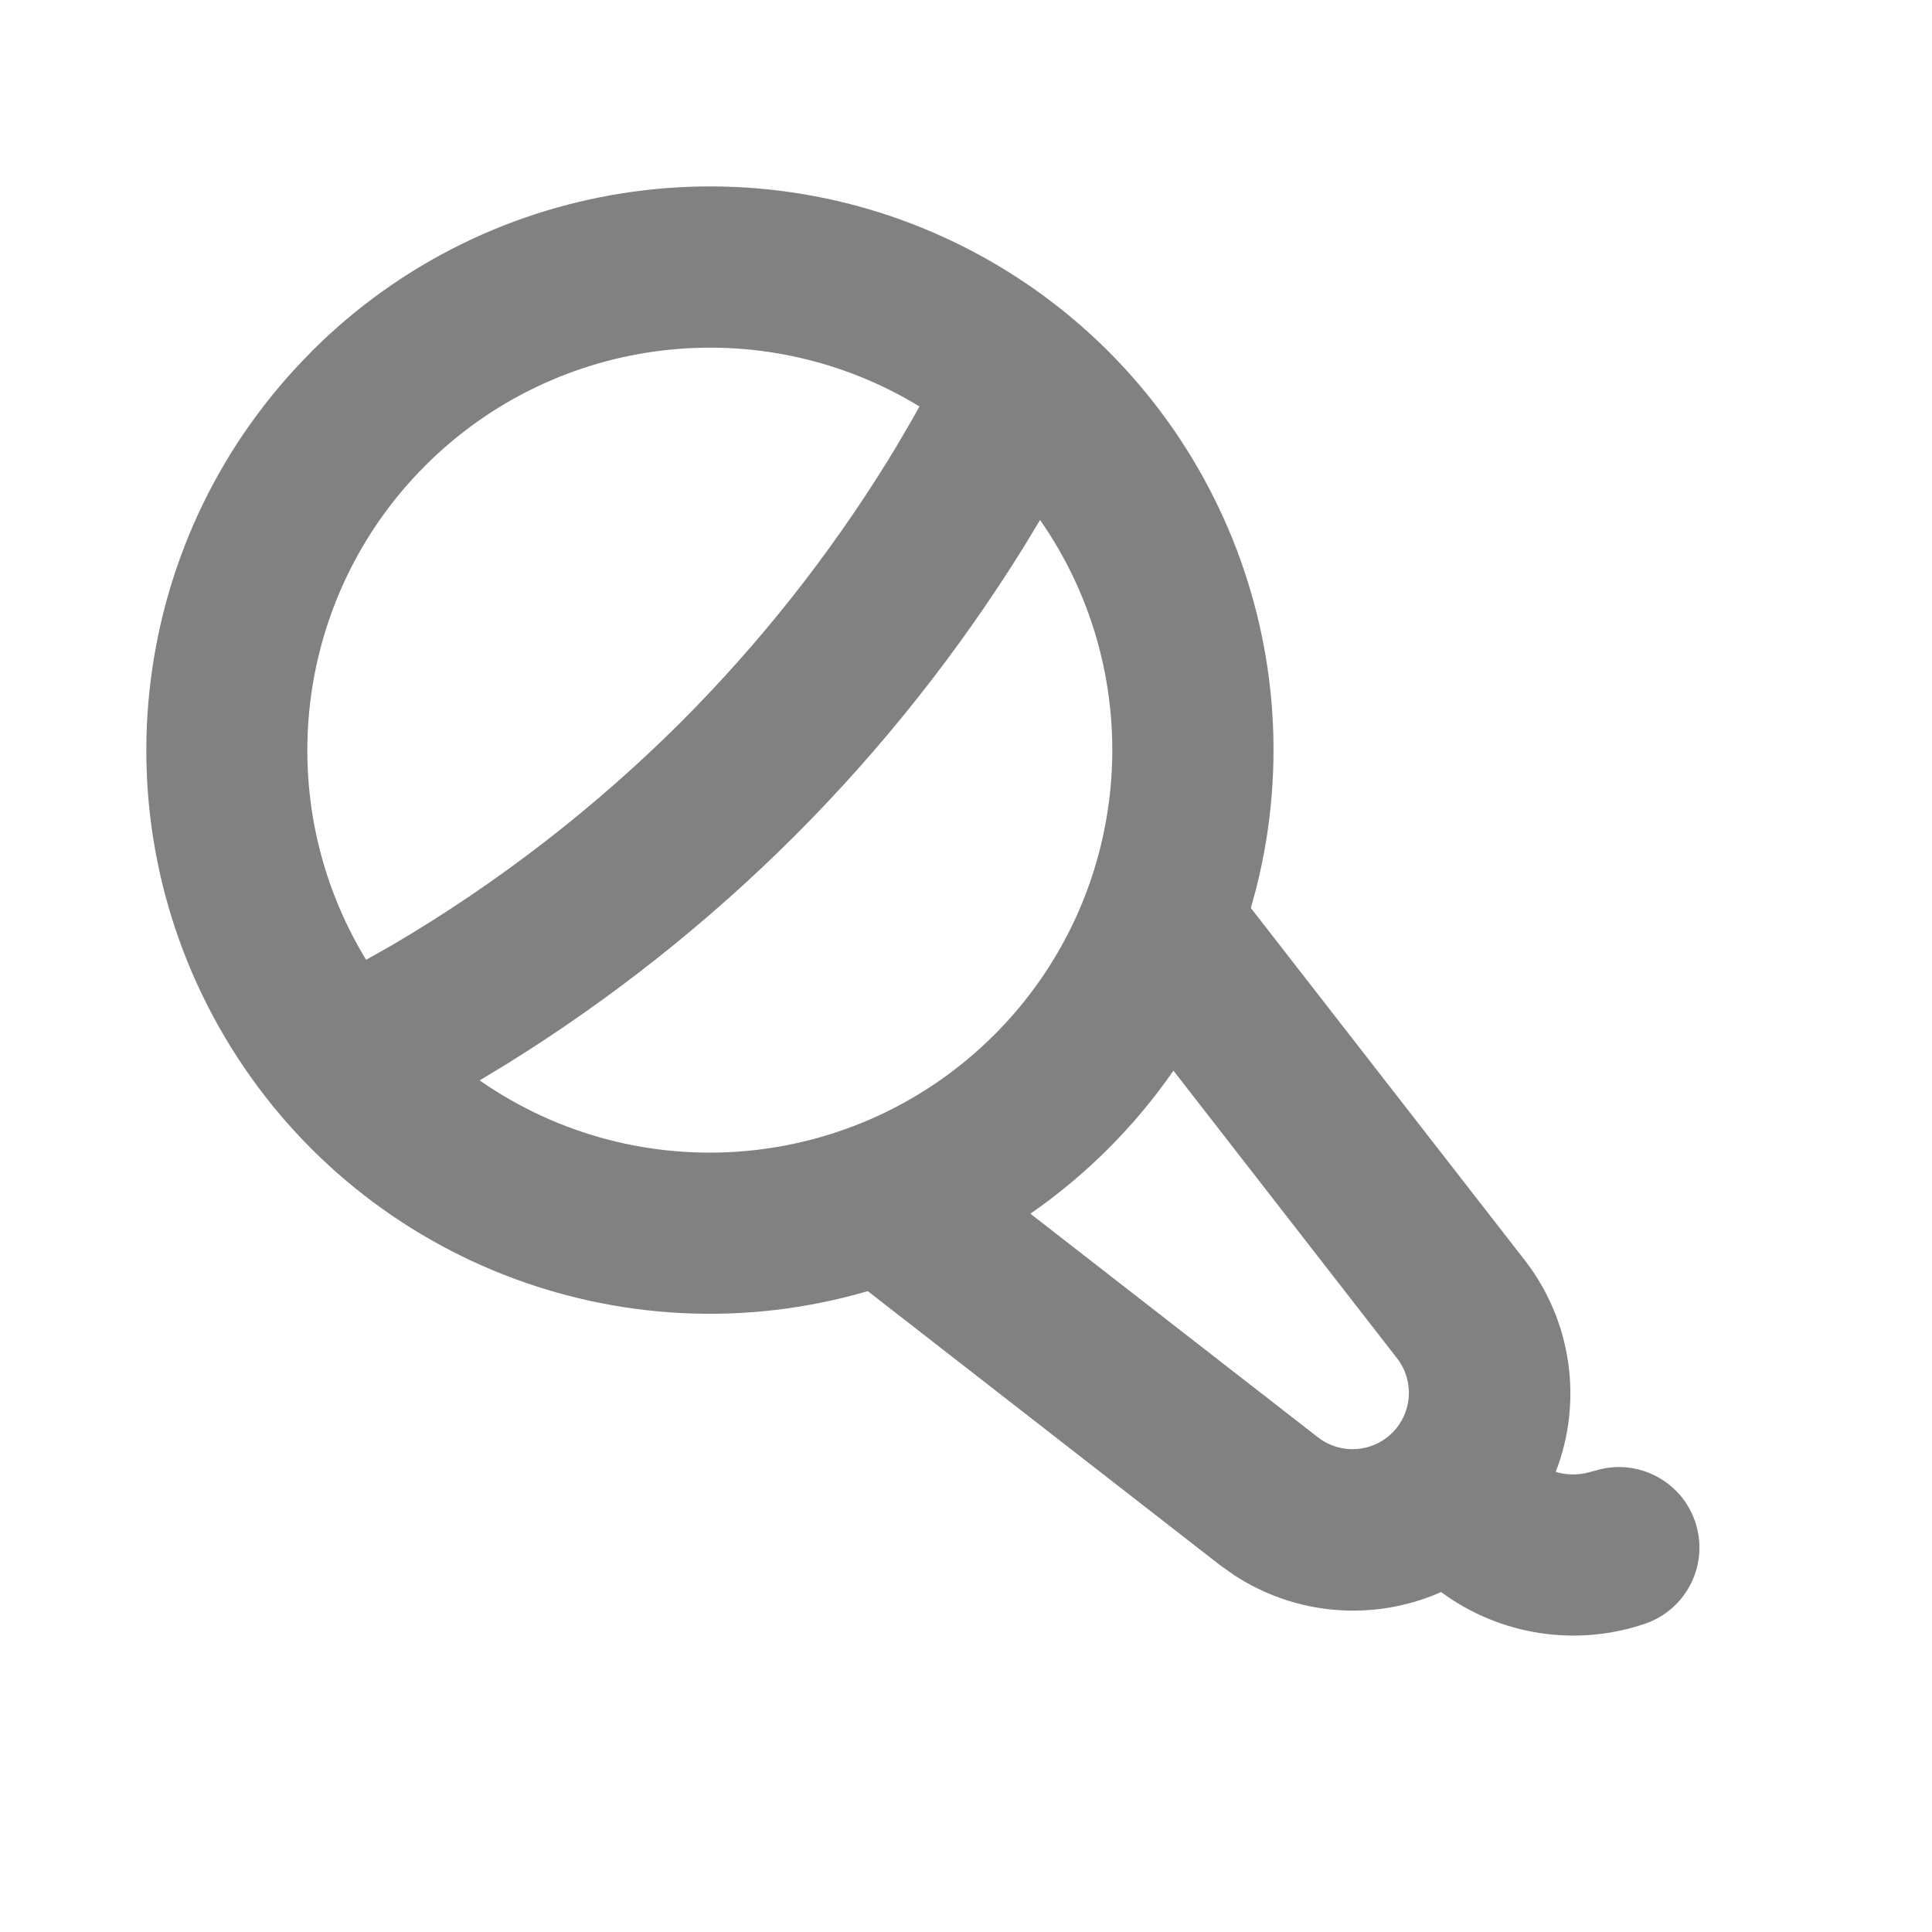
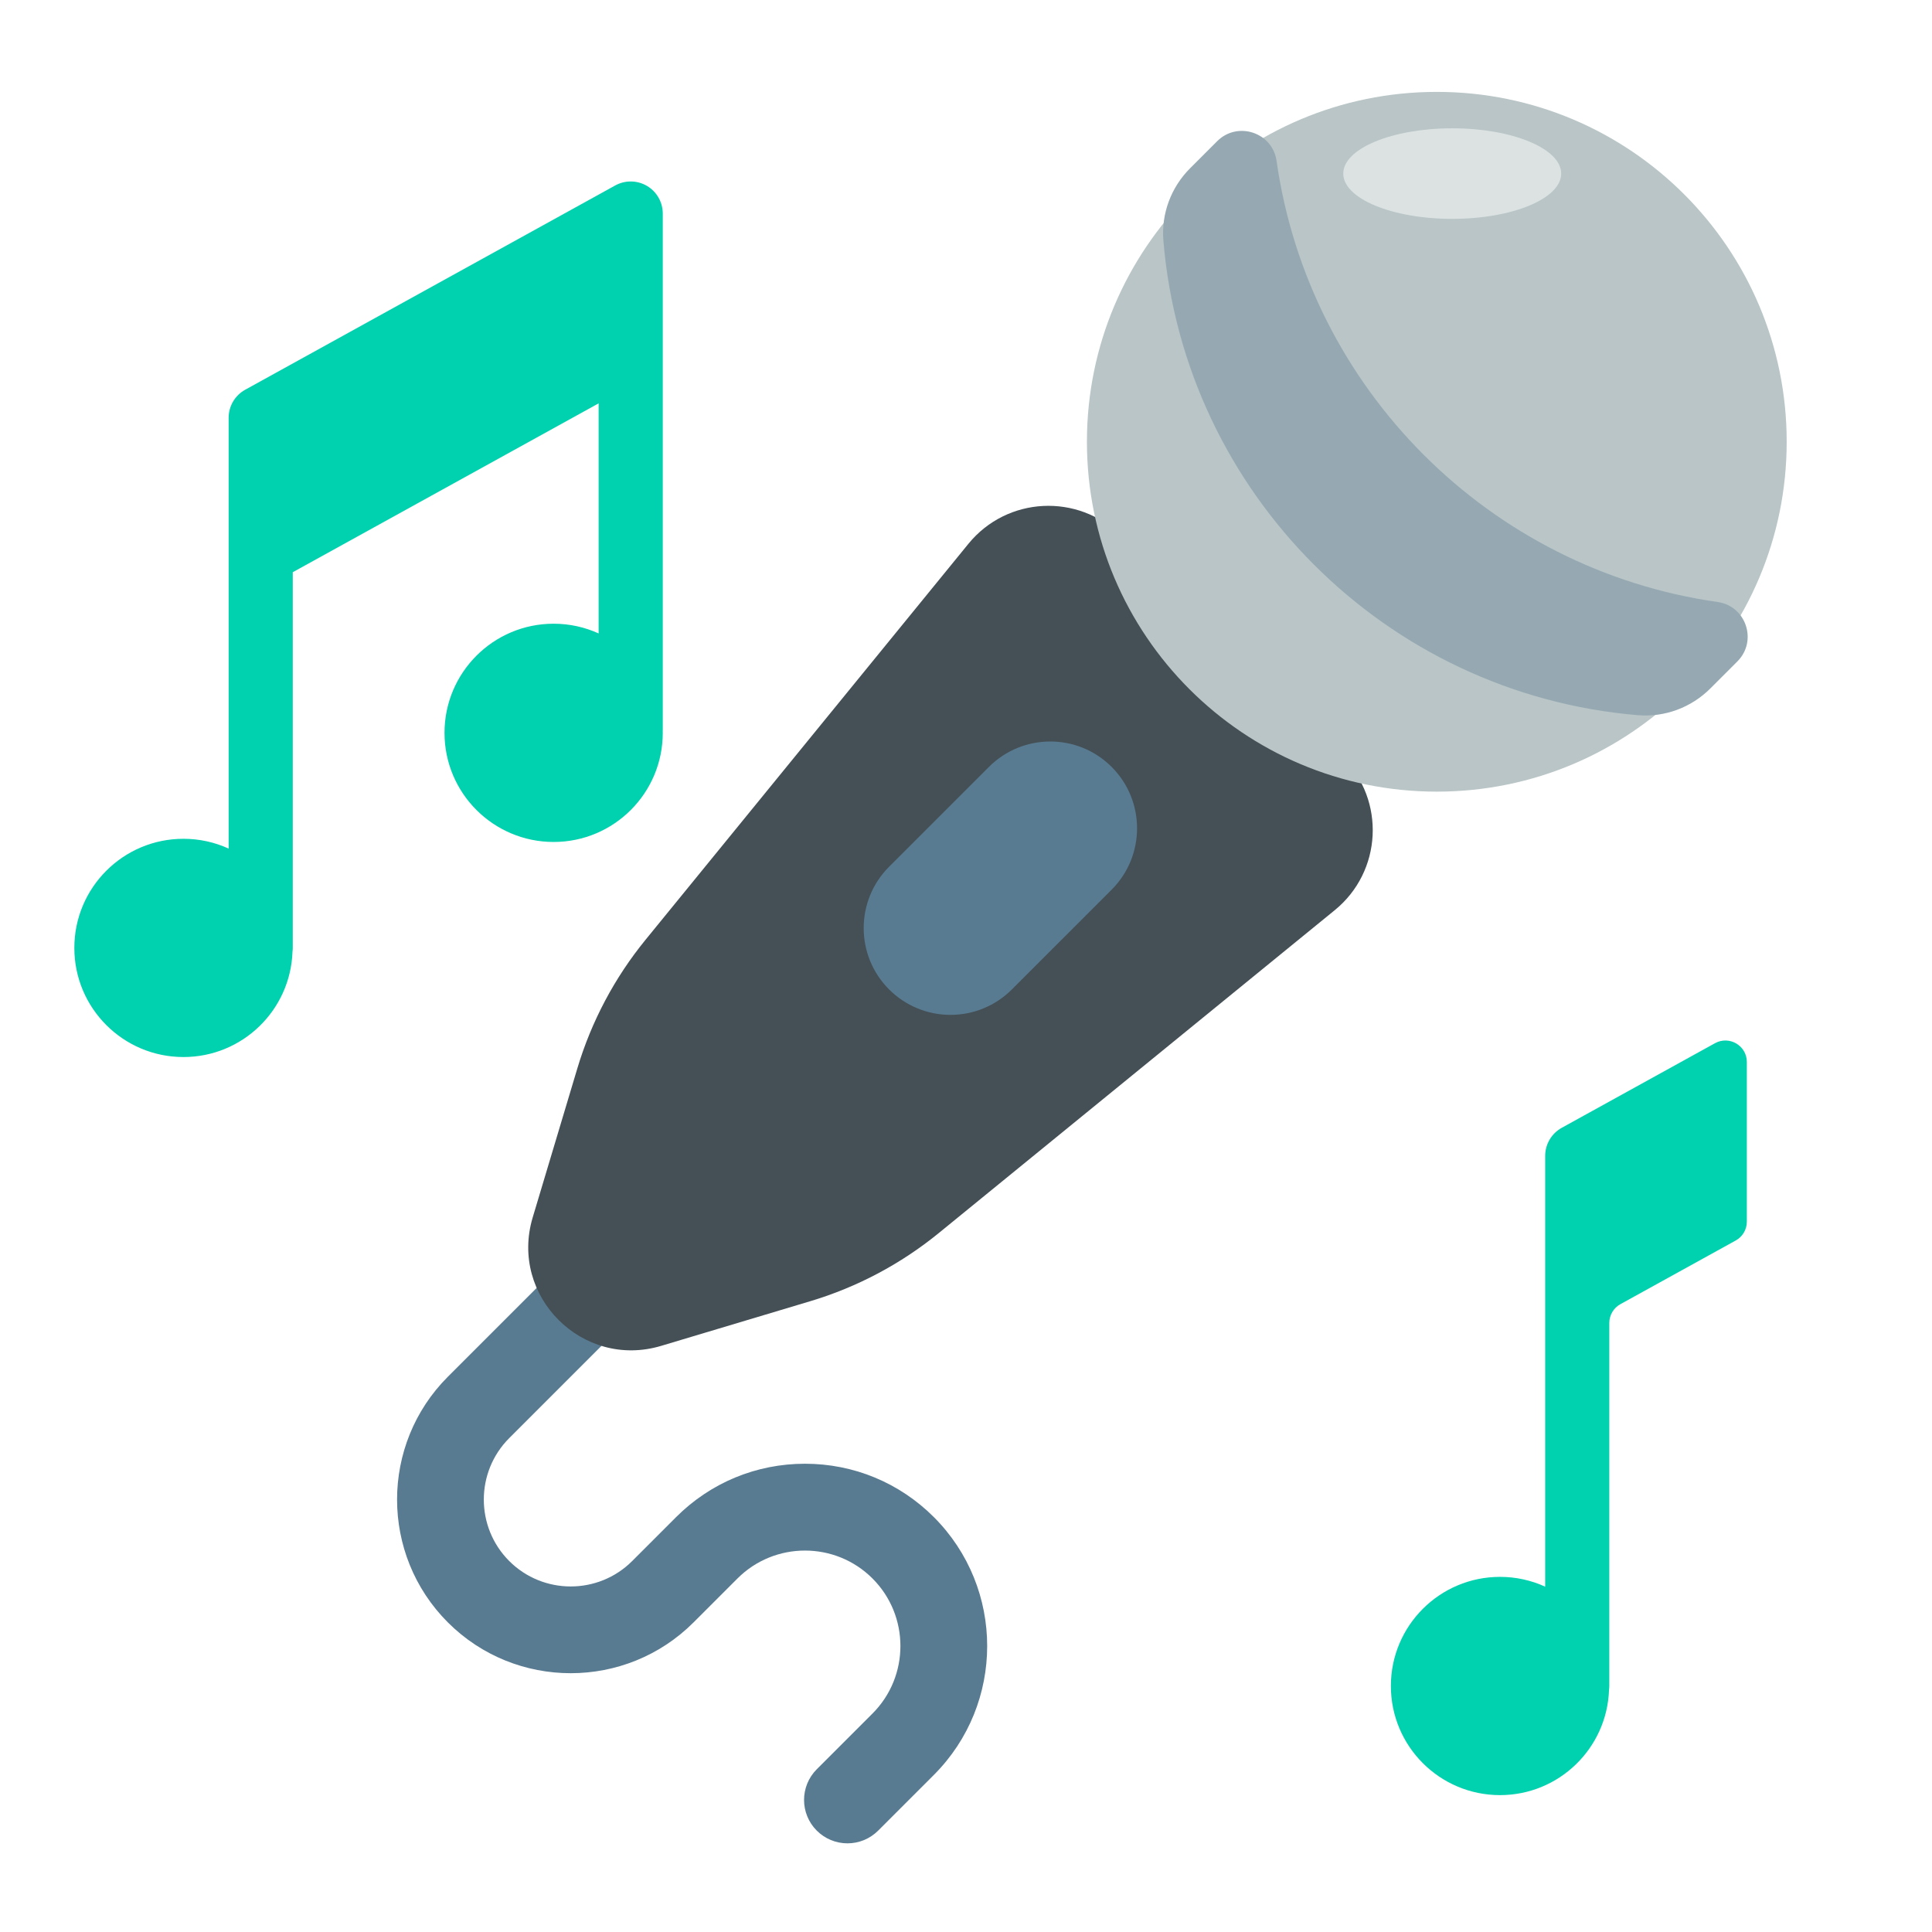
- <svg xmlns="http://www.w3.org/2000/svg" width="1em" height="1em" viewBox="0 0 24 24">
-   <g fill="none">
-     <path d="M24 0v24H0V0zM12.593 23.258l-.011.002l-.071.035l-.02.004l-.014-.004l-.071-.035c-.01-.004-.019-.001-.024.005l-.004.01l-.017.428l.005.02l.01.013l.104.074l.015.004l.012-.004l.104-.074l.012-.016l.004-.017l-.017-.427c-.002-.01-.009-.017-.017-.018m.265-.113l-.013.002l-.185.093l-.01.01l-.003.011l.018.43l.005.012l.008.007l.201.093c.012.004.023 0 .029-.008l.004-.014l-.034-.614c-.003-.012-.01-.02-.02-.022m-.715.002a.023.023 0 0 0-.027.006l-.006.014l-.034.614c0 .012.007.02.017.024l.015-.002l.201-.093l.01-.008l.004-.011l.017-.43l-.003-.012l-.01-.01z" />
-     <path fill="#818181" d="M3.868 4.368a7 7 0 0 1 11.74 6.656l-.069.256l3.4 4.372a2.7 2.7 0 0 1 .387 2.632c.1.03.222.046.372.016l.118-.031a1 1 0 0 1 .632 1.897a2.765 2.765 0 0 1-2.546-.389a2.7 2.7 0 0 1-2.586-.22l-.164-.117l-4.372-3.401a7 7 0 0 1-6.911-11.67ZM14.577 13.3a7.045 7.045 0 0 1-1.777 1.777l3.58 2.784a.7.7 0 0 0 .98-.981zM12.92 6.459l-.203.336a20.002 20.002 0 0 1-2.84 3.584a20.002 20.002 0 0 1-3.583 2.839l-.336.203a5.001 5.001 0 0 0 6.962-6.962m-1.498-1.41a5.002 5.002 0 0 0-6.874 6.874l.324-.183a18.004 18.004 0 0 0 3.592-2.775a18.003 18.003 0 0 0 2.552-3.223l.116-.19l.203-.347z" />
-   </g>
+ <svg xmlns="http://www.w3.org/2000/svg" width="1em" height="1em" viewBox="0 0 512 512">
+   <path fill="#597b91" d="M224.585 488.503a11.468 11.468 0 0 1-8.132-3.368c-4.491-4.491-4.491-11.772 0-16.264l14.768-14.768c9.866-9.866 9.866-25.921 0-35.787c-9.867-9.867-25.92-9.865-35.786 0l-11.639 11.639c-17.95 17.949-47.157 17.949-65.106 0c-17.95-17.95-17.95-47.157 0-65.107l52.908-52.908c4.491-4.49 11.772-4.49 16.264 0c4.491 4.491 4.491 11.772 0 16.264l-52.908 52.908c-8.982 8.982-8.982 23.598 0 32.58c8.982 8.981 23.597 8.98 32.58 0l11.639-11.639c9.124-9.123 21.254-14.147 34.157-14.147s25.033 5.024 34.157 14.147c18.833 18.835 18.833 49.479 0 68.314l-14.768 14.768a11.474 11.474 0 0 1-8.134 3.368" />
+   <path fill="#445056" d="m214.707 344.84l-39.498 11.829c-20.849 6.244-40.281-13.189-34.037-34.037l11.829-39.498a98.745 98.745 0 0 1 18.068-34.078l85.57-104.943c10.234-12.551 29.074-13.506 40.525-2.055l58.619 58.619c11.451 11.451 10.496 30.291-2.055 40.525l-104.943 85.57a98.745 98.745 0 0 1-34.078 18.068" />
+   <circle cx="380.768" cy="117.073" r="92.721" fill="#b9c5c6" />
+   <path fill="#96a9b2" d="M434.083 189.532c-66.881-5.576-120.199-58.893-125.774-125.774c-.593-7.111 2.029-14.119 7.075-19.165l7.172-7.172c5.399-5.399 14.673-2.341 15.748 5.218c8.6 60.467 56.432 108.299 116.899 116.899c7.559 1.075 10.617 10.349 5.218 15.748l-7.172 7.172c-5.047 5.045-12.054 7.667-19.166 7.074" />
+   <path fill="#00d1ae" d="M175.638 193.482c0 .082-.01.162-.012.243c.003.162.012.323.012.486c0 15.971-12.947 28.919-28.919 28.919c-15.971 0-28.919-12.947-28.919-28.919c0-15.971 12.947-28.919 28.919-28.919c4.254 0 8.289.926 11.926 2.575v-60.975l-81.059 44.75v99.565c0 .359-.03.692-.073 1.011c-.534 15.502-13.261 27.908-28.893 27.908c-15.971 0-28.919-12.947-28.919-28.919s12.947-28.919 28.919-28.919c4.272 0 8.324.934 11.973 2.596V110.722a8.497 8.497 0 0 1 4.39-7.439l98.052-54.131a8.496 8.496 0 0 1 12.604 7.439v136.891zm278.857 82.977l-40.615 22.422a8.498 8.498 0 0 0-4.39 7.439v114.163a28.794 28.794 0 0 0-11.973-2.596c-15.971 0-28.919 12.947-28.919 28.919s12.947 28.919 28.919 28.919c15.632 0 28.359-12.405 28.893-27.907c.043-.32.073-.652.073-1.012v-96.209a5.689 5.689 0 0 1 2.938-4.979l30.571-16.877a5.687 5.687 0 0 0 2.938-4.979v-42.325c.001-4.329-4.644-7.071-8.435-4.978" />
+   <path fill="#597b91" d="M251.89 268.95a22.93 22.93 0 0 1-16.264-6.736c-8.982-8.982-8.982-23.545 0-32.527l26.444-26.444c8.983-8.981 23.546-8.982 32.527 0c8.981 8.982 8.981 23.545 0 32.527l-26.445 26.444a22.927 22.927 0 0 1-16.262 6.736" />
+   <ellipse cx="384.857" cy="46.002" fill="#dce2e2" rx="28.879" ry="12" />
</svg>
